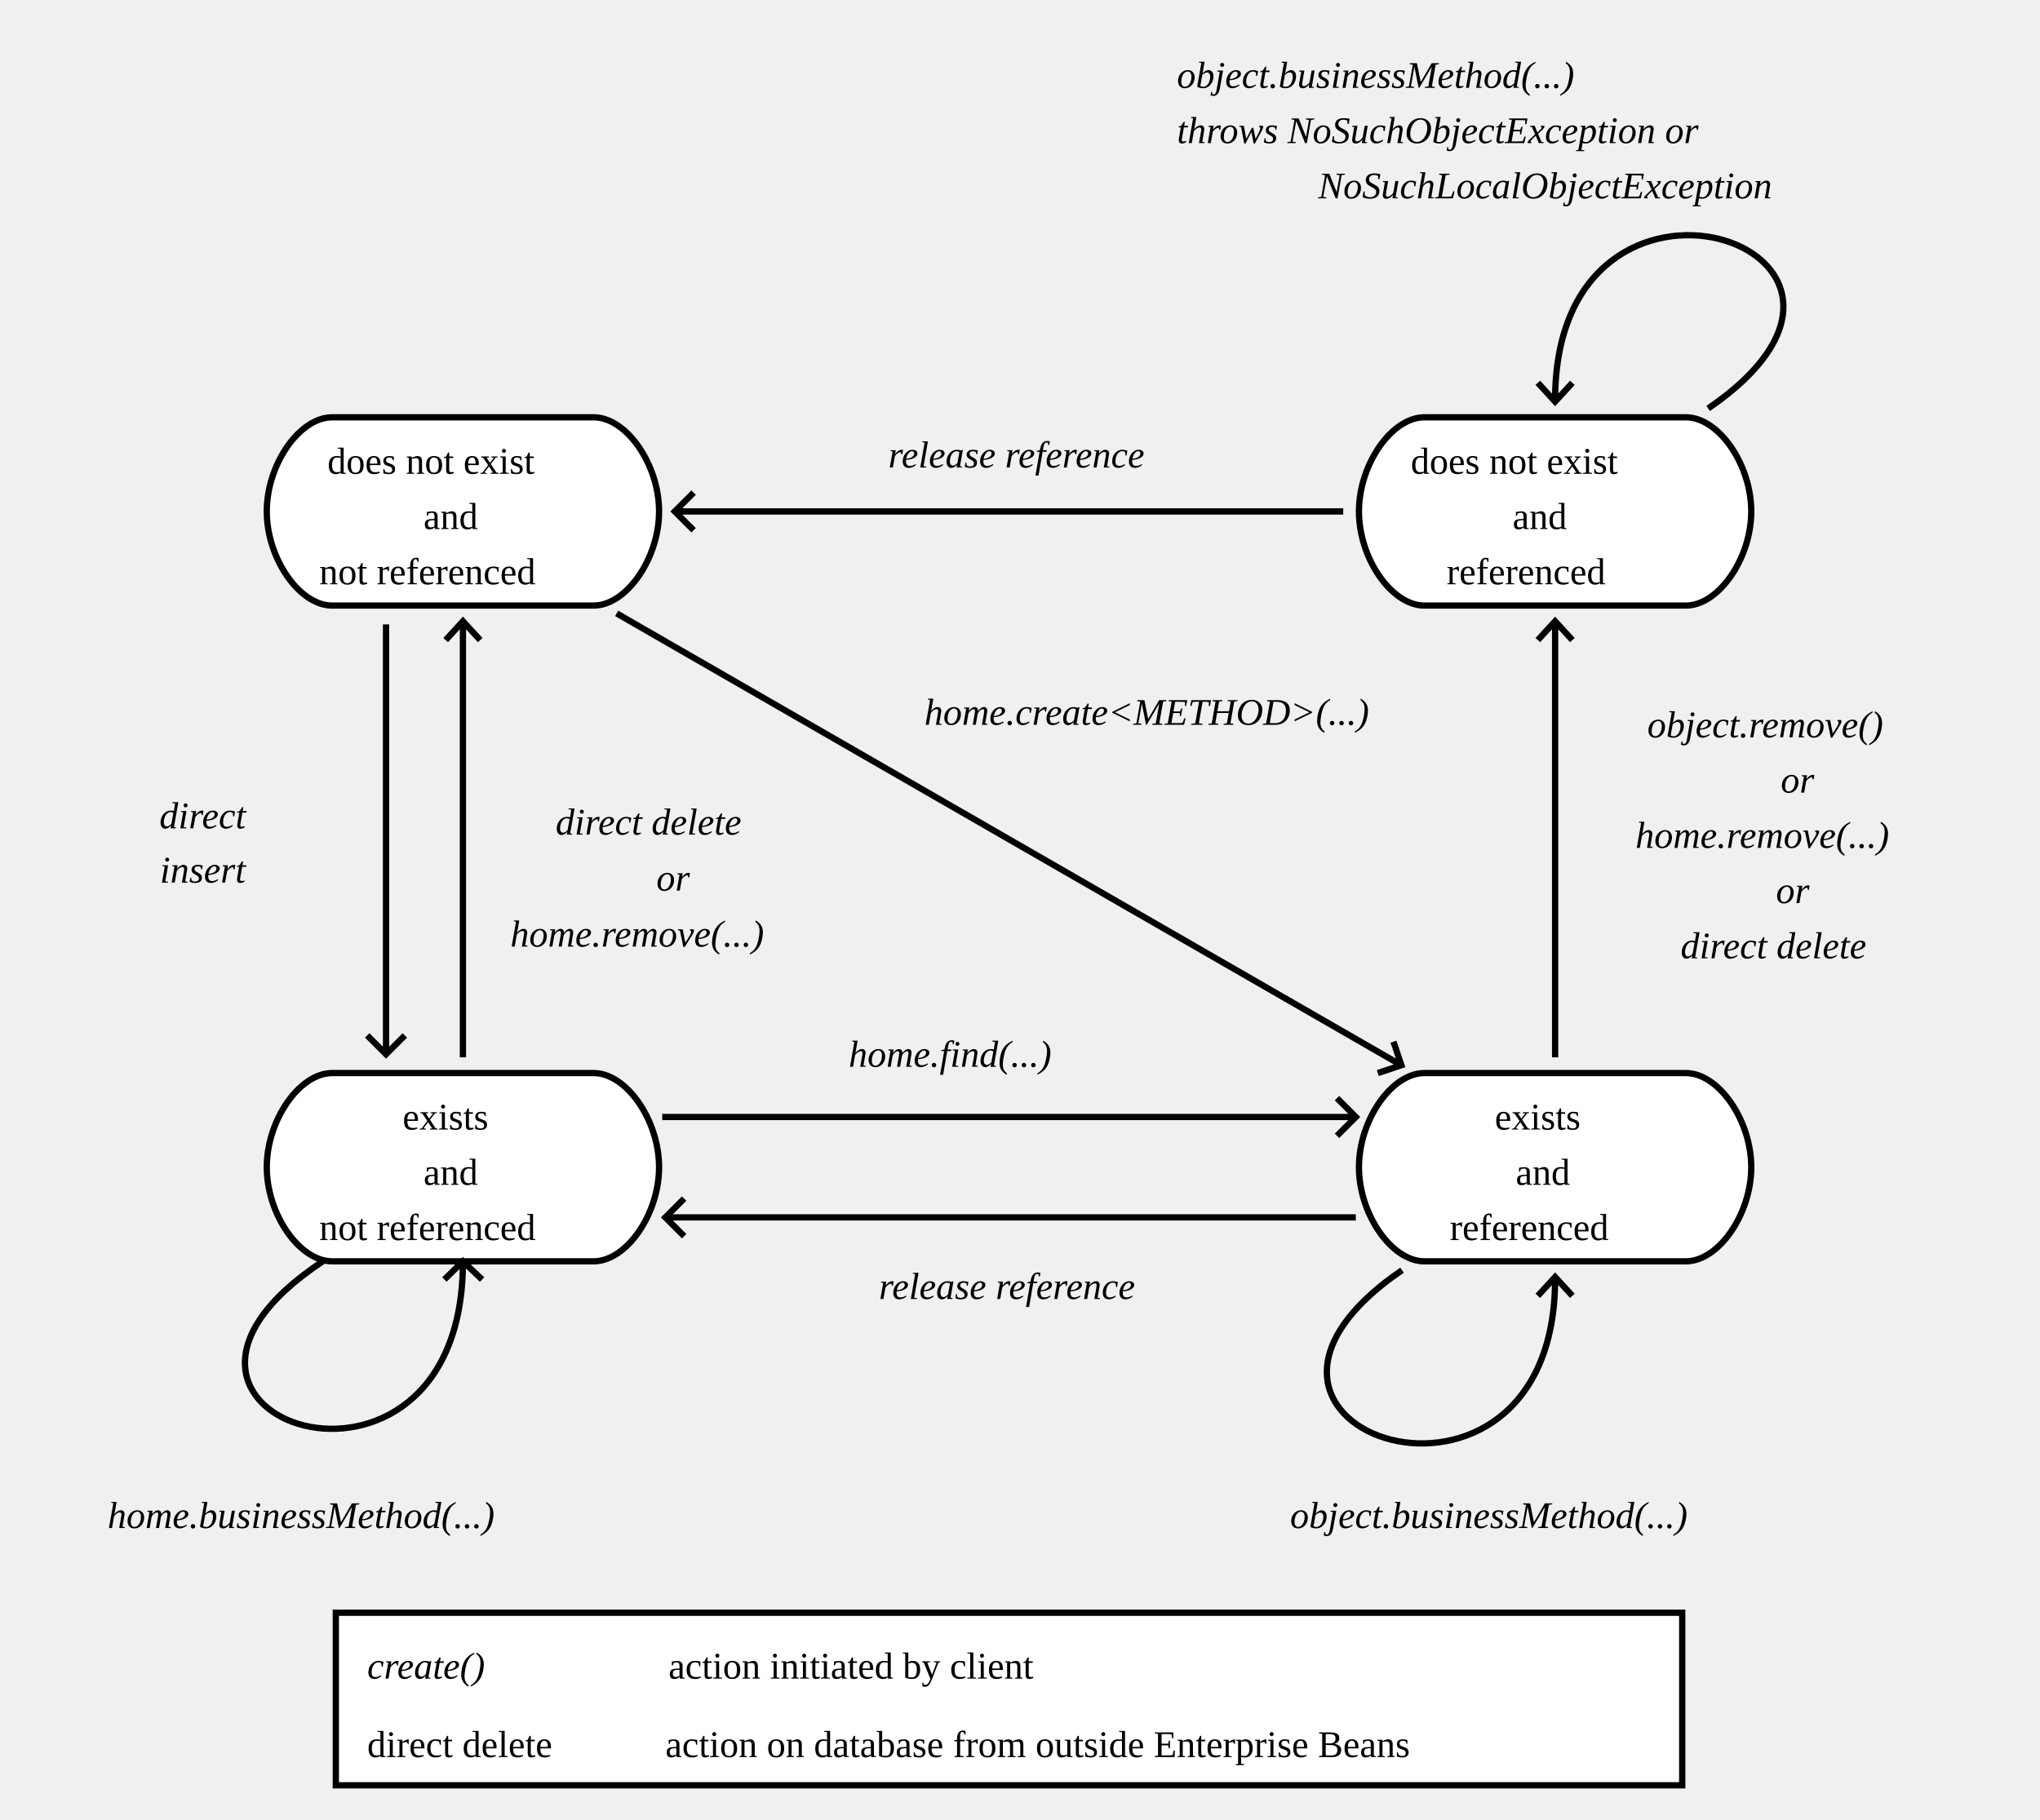
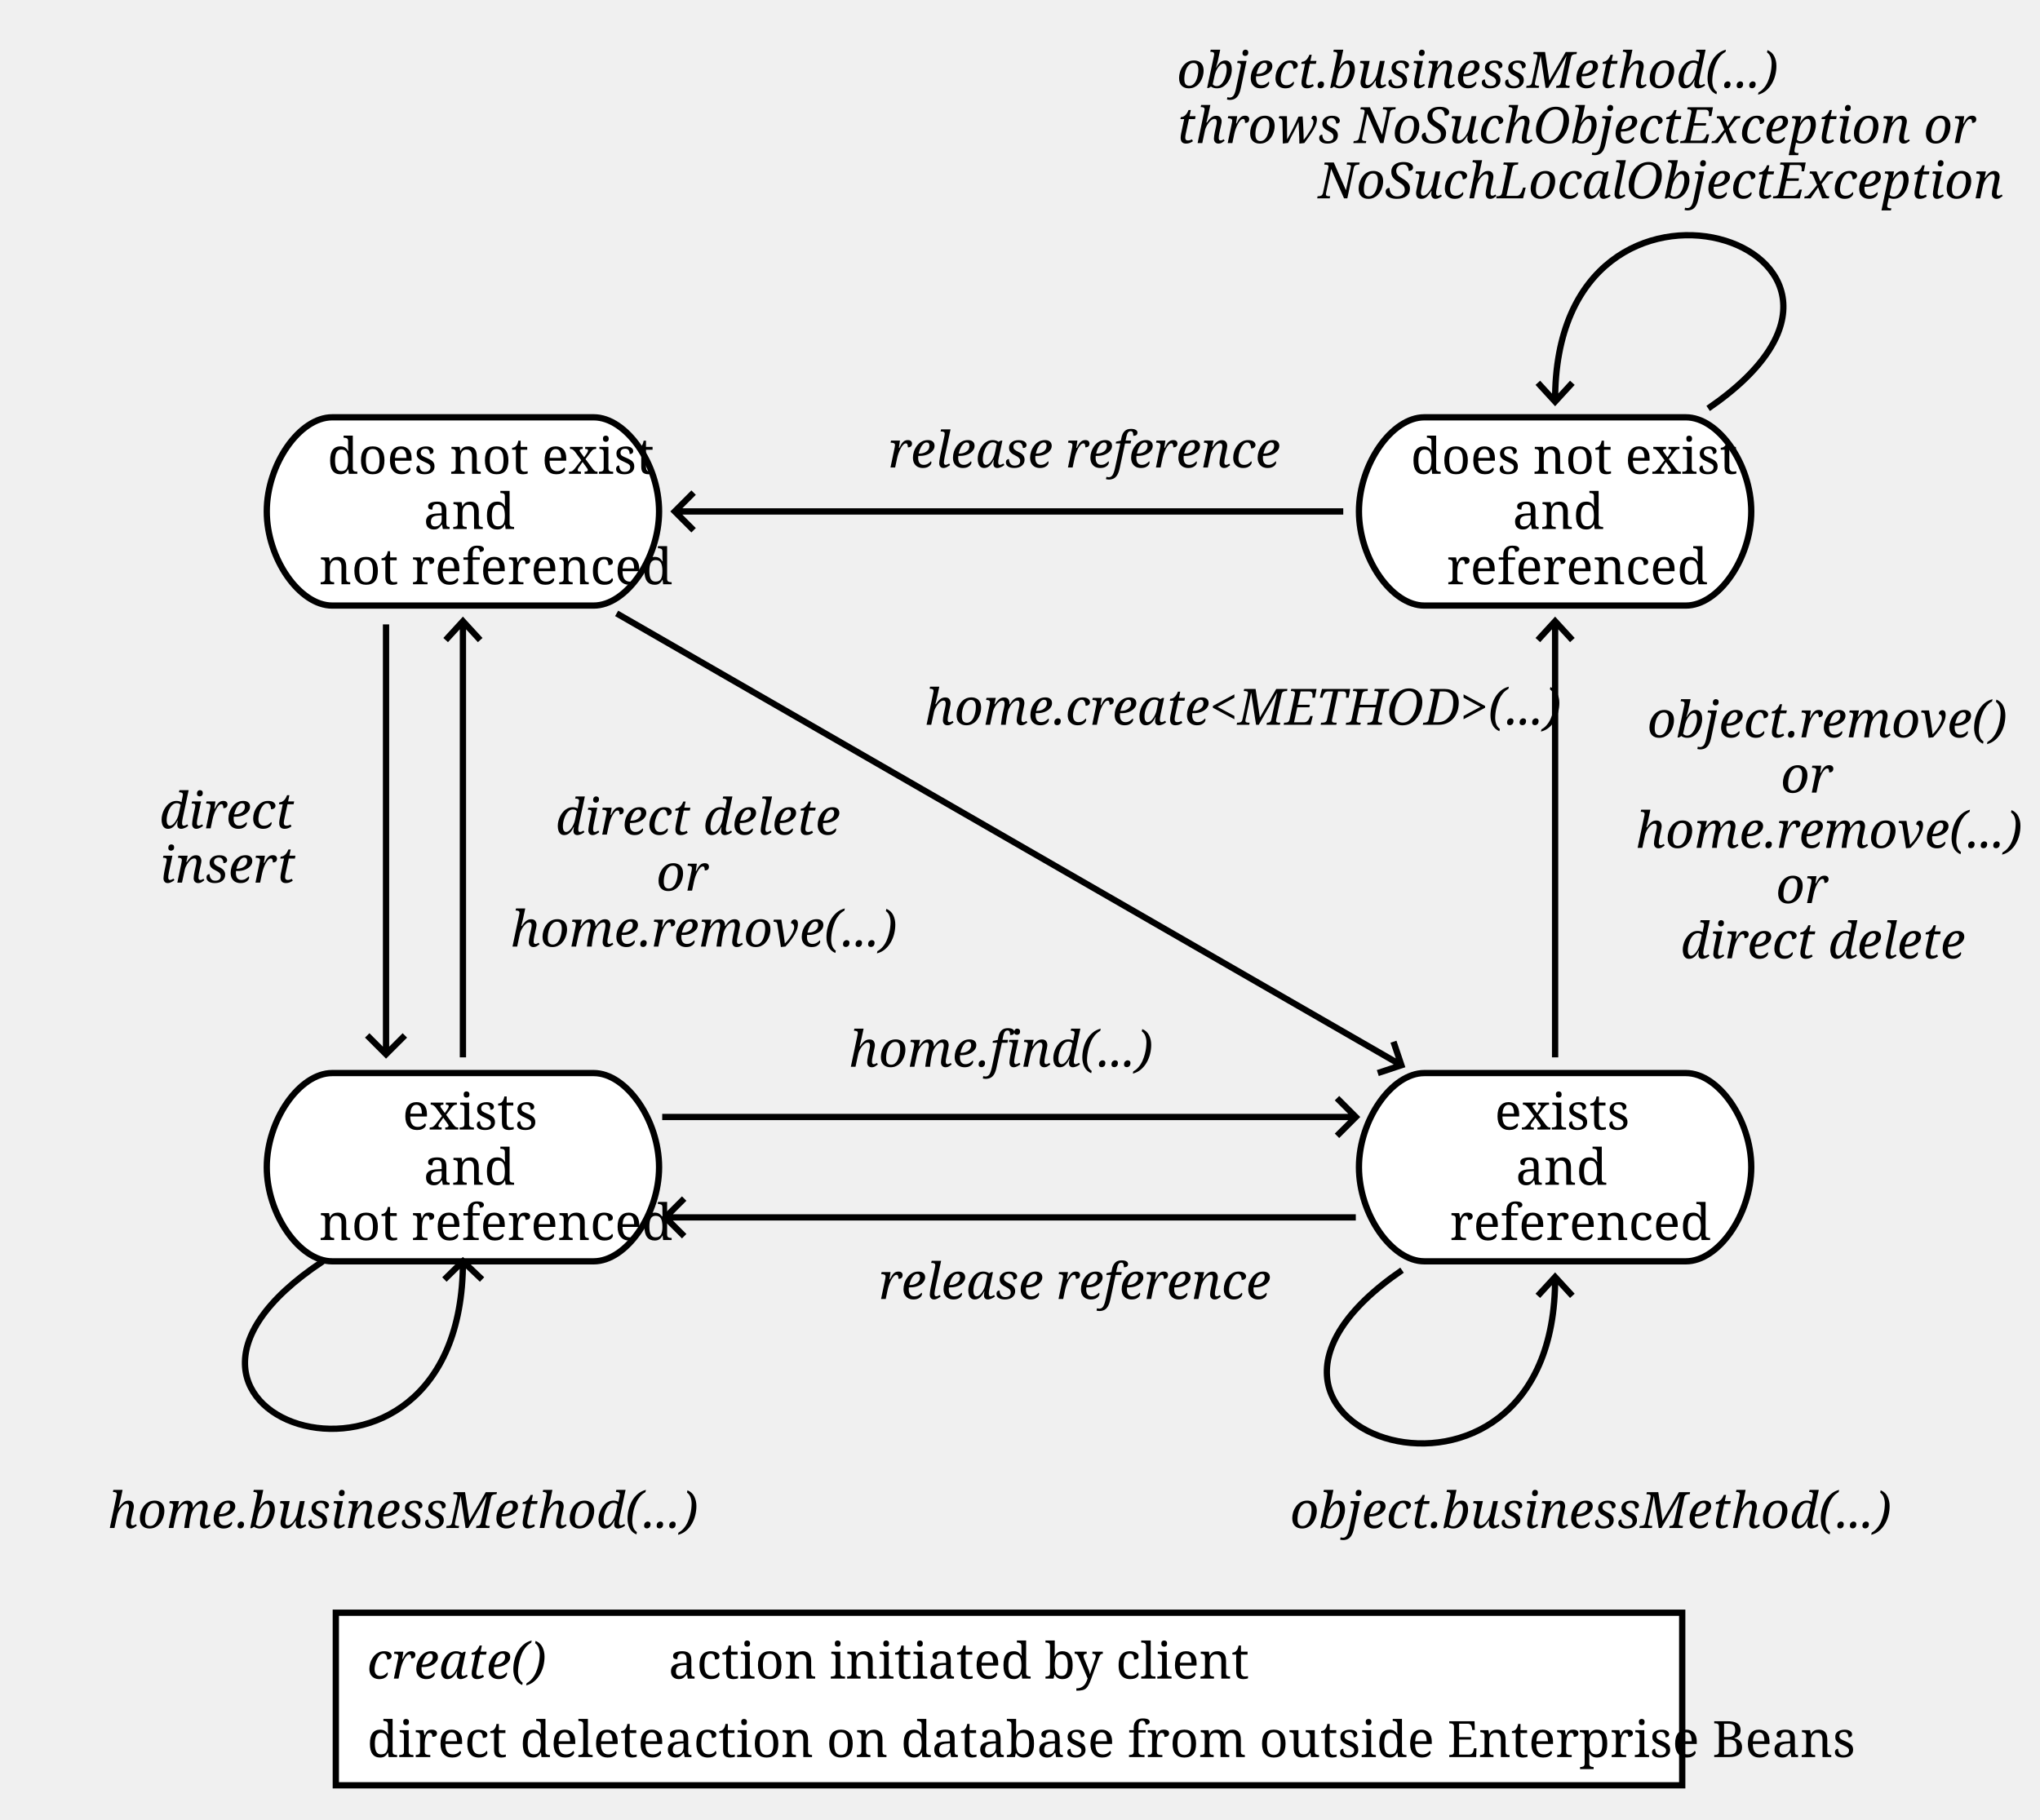
- <svg xmlns="http://www.w3.org/2000/svg" width="650" height="580">
+ <svg xmlns="http://www.w3.org/2000/svg" width="650" height="580" font-family="serif" font-size="16">
  <path fill="#fff" stroke="#000" stroke-width="2" d="M105.833 133h83.334C199.583 133 210 148 210 163s-10.417 30-20.833 30h-83.334C95.417 193 85 178 85 163s10.417-30 20.833-30" />
  <text x="94" y="151">
    <tspan x="104.32" y="151">does not exist</tspan>
    <tspan x="134.945" y="168.609">and</tspan>
    <tspan x="101.719" y="186.219">not referenced</tspan>
  </text>
  <path fill="none" stroke="#000" stroke-width="2" d="M123 199v137m6-6l-6 6-6-6" />
  <text x="40" y="264" font-style="italic">
    <tspan x="50.797" y="264">direct</tspan>
    <tspan x="50.938" y="281.297">insert</tspan>
  </text>
  <path fill="#fff" stroke="#000" stroke-width="2" d="M105.833 342h83.334C199.583 342 210 357 210 372s-10.417 30-20.833 30h-83.334C95.417 402 85 387 85 372s10.417-30 20.833-30" />
  <text x="94" y="360">
    <tspan x="128.273" y="360">exists</tspan>
    <tspan x="134.945" y="377.609">and</tspan>
    <tspan x="101.719" y="395.219">not referenced</tspan>
  </text>
  <path fill="none" stroke="#000" stroke-width="2" d="M102.857 402C27.6 451.8 147.6 491.8 147.5 402m-5.9 5.8l5.9-5.8 6.1 5.8" />
  <text x="22" y="487" font-style="italic">
    <tspan x="34.289" y="487">home.businessMethod(...)</tspan>
  </text>
  <path fill="none" stroke="#000" stroke-width="2" d="M142 204l5.5-6 5.5 6m-5.5-6v139" />
  <text x="165" y="266" font-style="italic">
    <tspan x="177.039" y="266">direct delete</tspan>
    <tspan x="209.141" y="283.844">or</tspan>
    <tspan x="162.594" y="301.688">home.remove(...)</tspan>
  </text>
  <path fill="none" stroke="#000" stroke-width="2" d="M196.476 195.495L442.192 337.01l4.332 2.496M444 332l2.524 7.505L439 342" />
  <text x="301" y="231" font-style="italic">
    <tspan x="294.523" y="231">home.create&lt;METHOD&gt;(...)</tspan>
  </text>
  <path fill="#fff" stroke="#000" stroke-width="2" d="M453.833 342h83.334C547.583 342 558 357 558 372s-10.417 30-20.833 30h-83.334C443.417 402 433 387 433 372s10.417-30 20.833-30" />
  <text x="442" y="360">
    <tspan x="476.273" y="360">exists</tspan>
    <tspan x="482.945" y="377.609">and</tspan>
    <tspan x="461.945" y="395.219">referenced</tspan>
  </text>
  <path fill="none" stroke="#000" stroke-width="2" d="M446.73 404.823C372 456 496 497 495.5 407m-5.5 6l5.5-6 5.5 6" />
  <text x="401" y="487" font-style="italic">
    <tspan x="411.07" y="487">object.businessMethod(...)</tspan>
  </text>
  <path fill="none" stroke="#000" stroke-width="2" d="M218 394l-6-6 6-6m-6 6h220" />
  <text x="259" y="414" font-style="italic">
    <tspan x="280.031" y="414">release reference</tspan>
  </text>
  <path fill="none" stroke="#000" stroke-width="2" d="M426 350l6 6-6 6m6-6H211" />
  <text x="259" y="340" font-style="italic">
    <tspan x="270.398" y="340">home.find(...)</tspan>
  </text>
  <path fill="none" stroke="#000" stroke-width="2" d="M490 204l5.5-6 5.5 6m-5.5-6v139" />
  <text x="523" y="235" font-style="italic">
    <tspan x="524.875" y="235">object.remove()</tspan>
    <tspan x="567.398" y="252.609">or</tspan>
    <tspan x="521.094" y="270.219">home.remove(...)</tspan>
    <tspan x="565.883" y="287.828">or</tspan>
    <tspan x="535.484" y="305.438">direct delete</tspan>
  </text>
  <path fill="#fff" stroke="#000" stroke-width="2" d="M453.833 133h83.334C547.583 133 558 148 558 163s-10.417 30-20.833 30h-83.334C443.417 193 433 178 433 163s10.417-30 20.833-30" />
  <text x="441" y="151">
    <tspan x="449.5" y="151">does not exist</tspan>
    <tspan x="481.945" y="168.609">and</tspan>
    <tspan x="460.945" y="186.219">referenced</tspan>
  </text>
  <path fill="none" stroke="#000" stroke-width="2" d="M544.27 130.177C619 79 495 38 495.5 128m5.5-6l-5.5 6-5.5-6" />
  <text x="375" y="28" font-style="italic">
    <tspan x="375" y="28">object.businessMethod(...)</tspan>
    <tspan x="375" y="45.609">throws NoSuchObjectException or</tspan>
    <tspan x="420" y="63.219">NoSuchLocalObjectException</tspan>
  </text>
  <path fill="none" stroke="#000" stroke-width="2" d="M221 169l-6-6 6-6m-6 6h213" />
  <text x="262" y="149" font-style="italic">
    <tspan x="283.031" y="149">release reference</tspan>
  </text>
  <path fill="#fff" stroke="#000" stroke-width="2" d="M107 514h429v55H107z" />
  <text x="117" y="535">
    <tspan x="117" y="535" font-style="italic">create()</tspan>
    <tspan x="213" y="535">action initiated by client</tspan>
  </text>
  <text x="117" y="560">
    <tspan x="117" y="560">direct delete</tspan>
    <tspan x="212" y="560">action on database from outside Enterprise Beans</tspan>
  </text>
</svg>
